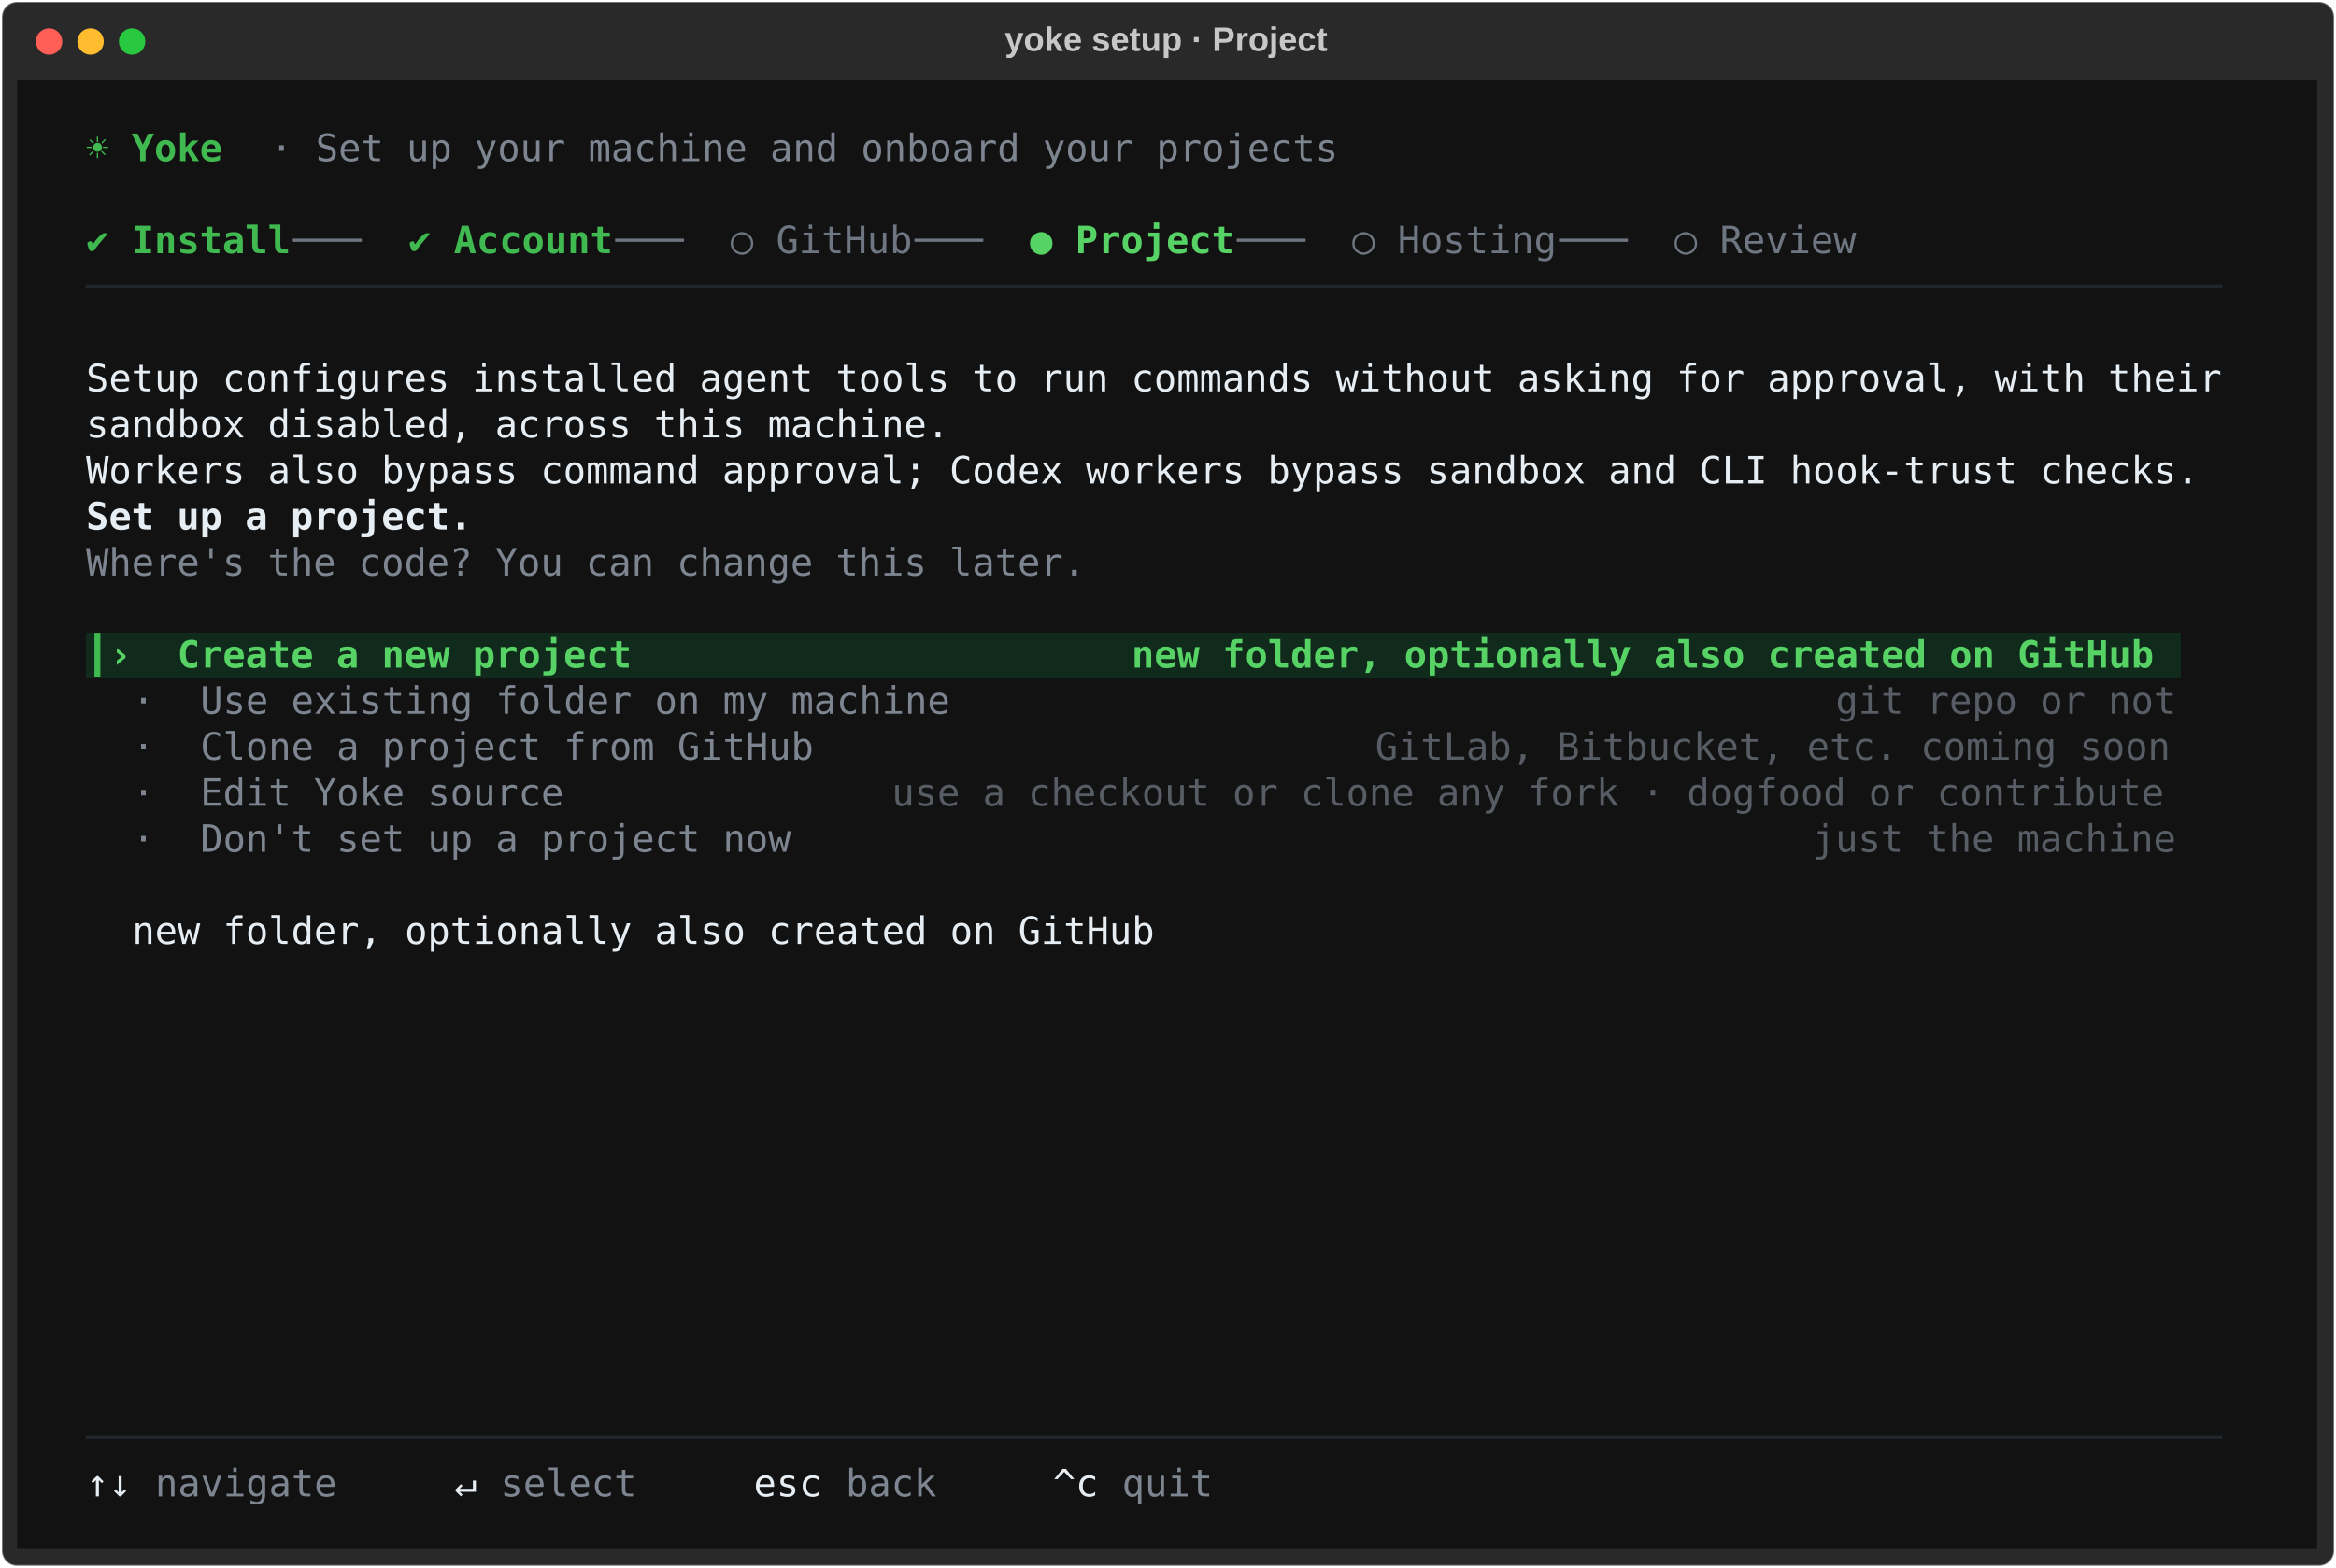
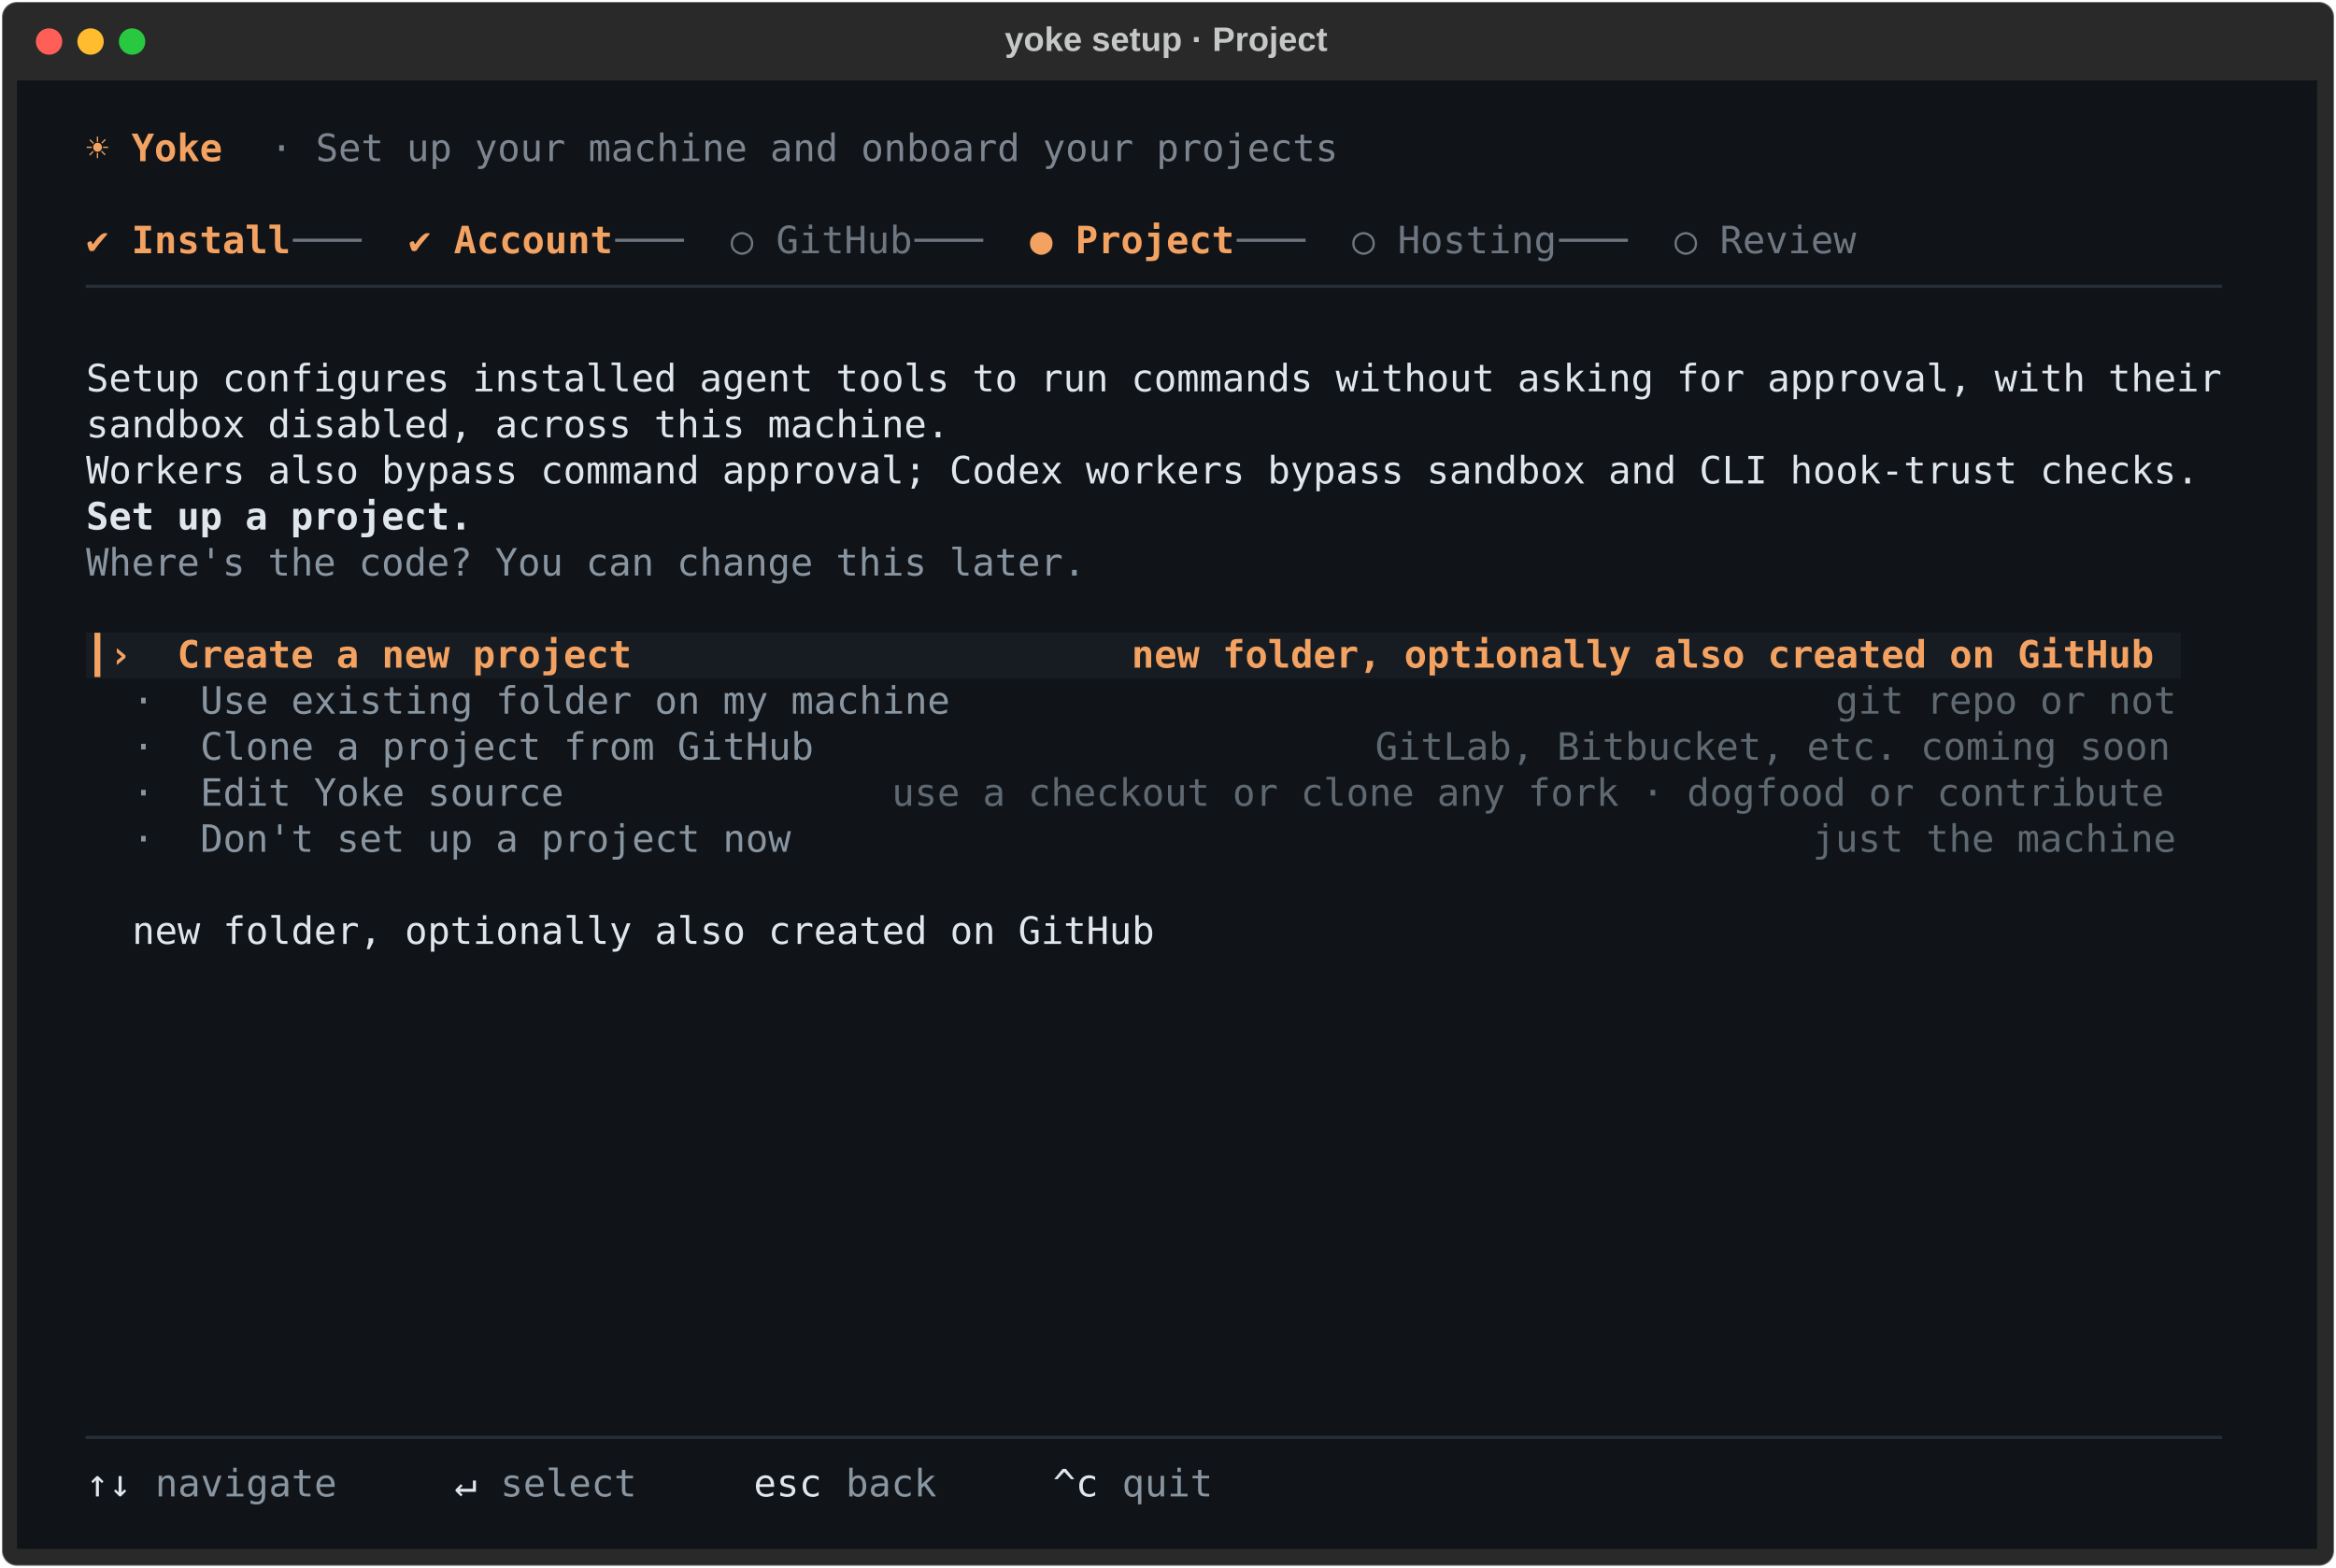
<svg xmlns="http://www.w3.org/2000/svg" class="rich-terminal" viewBox="0 0 1238 830.8">
  <style>

    @font-face {
        font-family: "Fira Code";
        src: local("FiraCode-Regular"),
                url("https://cdnjs.cloudflare.com/ajax/libs/firacode/{{VERSION}}/woff2/FiraCode-Regular.woff2") format("woff2"),
                url("https://cdnjs.cloudflare.com/ajax/libs/firacode/{{VERSION}}/woff/FiraCode-Regular.woff") format("woff");
        font-style: normal;
        font-weight: 400;
    }
    @font-face {
        font-family: "Fira Code";
        src: local("FiraCode-Bold"),
                url("https://cdnjs.cloudflare.com/ajax/libs/firacode/{{VERSION}}/woff2/FiraCode-Bold.woff2") format("woff2"),
                url("https://cdnjs.cloudflare.com/ajax/libs/firacode/{{VERSION}}/woff/FiraCode-Bold.woff") format("woff");
        font-style: bold;
        font-weight: 700;
    }

    .terminal-YOKE-matrix {
        font-family: Fira Code, monospace;
        font-size: 20px;
        line-height: 24.4px;
        font-variant-east-asian: full-width;
    }

    .terminal-YOKE-title {
        font-size: 18px;
        font-weight: bold;
        font-family: arial;
    }

- .terminal-YOKE-r2 { fill: #3fb950;font-weight: bold }
- .terminal-YOKE-r3 { fill: #e6edf3 }
+ .terminal-YOKE-r2 { fill: #f4a261;font-weight: bold }
+ .terminal-YOKE-r3 { fill: #dfe6ec }
.terminal-YOKE-r4 { fill: #7d8590 }
.terminal-YOKE-r5 { fill: #6e7681 }
- .terminal-YOKE-r6 { fill: #56d364;font-weight: bold }
- .terminal-YOKE-r7 { fill: #21262d }
- .terminal-YOKE-r8 { fill: #e6edf3;font-weight: bold }
- .terminal-YOKE-r9 { fill: #3fb950 }
- .terminal-YOKE-r11 { fill: #585d65 }
+ .terminal-YOKE-r6 { fill: #262e37 }
+ .terminal-YOKE-r7 { fill: #dfe6ec;font-weight: bold }
+ .terminal-YOKE-r8 { fill: #8995a1 }
+ .terminal-YOKE-r9 { fill: #f4a261 }
+ .terminal-YOKE-r11 { fill: #5f6972 }
    </style>
  <defs>
    <clipPath id="terminal-YOKE-clip-terminal">
      <rect x="0" y="0" width="1219.0" height="779.8" />
    </clipPath>
    <clipPath id="terminal-YOKE-line-0">
      <rect x="0" y="1.5" width="1220" height="24.65" />
    </clipPath>
    <clipPath id="terminal-YOKE-line-1">
      <rect x="0" y="25.9" width="1220" height="24.65" />
    </clipPath>
    <clipPath id="terminal-YOKE-line-2">
      <rect x="0" y="50.3" width="1220" height="24.65" />
    </clipPath>
    <clipPath id="terminal-YOKE-line-3">
      <rect x="0" y="74.7" width="1220" height="24.65" />
    </clipPath>
    <clipPath id="terminal-YOKE-line-4">
      <rect x="0" y="99.1" width="1220" height="24.65" />
    </clipPath>
    <clipPath id="terminal-YOKE-line-5">
      <rect x="0" y="123.5" width="1220" height="24.65" />
    </clipPath>
    <clipPath id="terminal-YOKE-line-6">
      <rect x="0" y="147.9" width="1220" height="24.65" />
    </clipPath>
    <clipPath id="terminal-YOKE-line-7">
      <rect x="0" y="172.3" width="1220" height="24.65" />
    </clipPath>
    <clipPath id="terminal-YOKE-line-8">
      <rect x="0" y="196.7" width="1220" height="24.65" />
    </clipPath>
    <clipPath id="terminal-YOKE-line-9">
      <rect x="0" y="221.1" width="1220" height="24.65" />
    </clipPath>
    <clipPath id="terminal-YOKE-line-10">
      <rect x="0" y="245.5" width="1220" height="24.65" />
    </clipPath>
    <clipPath id="terminal-YOKE-line-11">
      <rect x="0" y="269.9" width="1220" height="24.65" />
    </clipPath>
    <clipPath id="terminal-YOKE-line-12">
      <rect x="0" y="294.3" width="1220" height="24.65" />
    </clipPath>
    <clipPath id="terminal-YOKE-line-13">
      <rect x="0" y="318.7" width="1220" height="24.65" />
    </clipPath>
    <clipPath id="terminal-YOKE-line-14">
      <rect x="0" y="343.1" width="1220" height="24.65" />
    </clipPath>
    <clipPath id="terminal-YOKE-line-15">
      <rect x="0" y="367.5" width="1220" height="24.65" />
    </clipPath>
    <clipPath id="terminal-YOKE-line-16">
      <rect x="0" y="391.9" width="1220" height="24.65" />
    </clipPath>
    <clipPath id="terminal-YOKE-line-17">
      <rect x="0" y="416.3" width="1220" height="24.65" />
    </clipPath>
    <clipPath id="terminal-YOKE-line-18">
      <rect x="0" y="440.7" width="1220" height="24.65" />
    </clipPath>
    <clipPath id="terminal-YOKE-line-19">
      <rect x="0" y="465.1" width="1220" height="24.65" />
    </clipPath>
    <clipPath id="terminal-YOKE-line-20">
      <rect x="0" y="489.5" width="1220" height="24.65" />
    </clipPath>
    <clipPath id="terminal-YOKE-line-21">
      <rect x="0" y="513.9" width="1220" height="24.65" />
    </clipPath>
    <clipPath id="terminal-YOKE-line-22">
      <rect x="0" y="538.3" width="1220" height="24.65" />
    </clipPath>
    <clipPath id="terminal-YOKE-line-23">
      <rect x="0" y="562.7" width="1220" height="24.65" />
    </clipPath>
    <clipPath id="terminal-YOKE-line-24">
      <rect x="0" y="587.1" width="1220" height="24.65" />
    </clipPath>
    <clipPath id="terminal-YOKE-line-25">
      <rect x="0" y="611.5" width="1220" height="24.65" />
    </clipPath>
    <clipPath id="terminal-YOKE-line-26">
      <rect x="0" y="635.9" width="1220" height="24.65" />
    </clipPath>
    <clipPath id="terminal-YOKE-line-27">
      <rect x="0" y="660.3" width="1220" height="24.65" />
    </clipPath>
    <clipPath id="terminal-YOKE-line-28">
      <rect x="0" y="684.7" width="1220" height="24.65" />
    </clipPath>
    <clipPath id="terminal-YOKE-line-29">
      <rect x="0" y="709.1" width="1220" height="24.65" />
    </clipPath>
    <clipPath id="terminal-YOKE-line-30">
      <rect x="0" y="733.5" width="1220" height="24.65" />
    </clipPath>
  </defs>
  <rect fill="#292929" stroke="rgba(255,255,255,0.35)" stroke-width="1" x="1" y="1" width="1236" height="828.8" rx="8" />
  <text class="terminal-YOKE-title" fill="#c5c8c6" text-anchor="middle" x="618" y="27">yoke setup · Project</text>
  <g transform="translate(26,22)">
    <circle cx="0" cy="0" r="7" fill="#ff5f57" />
    <circle cx="22" cy="0" r="7" fill="#febc2e" />
    <circle cx="44" cy="0" r="7" fill="#28c840" />
  </g>
  <g transform="translate(9, 41)" clip-path="url(#terminal-YOKE-clip-terminal)">
-     <rect fill="#121212" x="0" y="1.5" width="1220" height="24.65" shape-rendering="crispEdges" />
-     <rect fill="#121212" x="0" y="25.9" width="36.6" height="24.65" shape-rendering="crispEdges" />
-     <rect fill="#121212" x="36.6" y="25.9" width="73.2" height="24.65" shape-rendering="crispEdges" />
-     <rect fill="#121212" x="109.8" y="25.9" width="24.4" height="24.65" shape-rendering="crispEdges" />
-     <rect fill="#121212" x="134.2" y="25.9" width="573.4" height="24.65" shape-rendering="crispEdges" />
-     <rect fill="#121212" x="707.6" y="25.9" width="475.8" height="24.65" shape-rendering="crispEdges" />
-     <rect fill="#121212" x="1183.4" y="25.9" width="36.6" height="24.65" shape-rendering="crispEdges" />
-     <rect fill="#121212" x="0" y="50.3" width="1220" height="24.65" shape-rendering="crispEdges" />
-     <rect fill="#121212" x="0" y="74.7" width="36.6" height="24.65" shape-rendering="crispEdges" />
-     <rect fill="#121212" x="36.6" y="74.7" width="109.8" height="24.65" shape-rendering="crispEdges" />
-     <rect fill="#121212" x="146.4" y="74.7" width="61" height="24.65" shape-rendering="crispEdges" />
-     <rect fill="#121212" x="207.4" y="74.7" width="109.8" height="24.65" shape-rendering="crispEdges" />
-     <rect fill="#121212" x="317.2" y="74.7" width="61" height="24.65" shape-rendering="crispEdges" />
-     <rect fill="#121212" x="378.2" y="74.7" width="97.6" height="24.65" shape-rendering="crispEdges" />
-     <rect fill="#121212" x="475.8" y="74.7" width="61" height="24.65" shape-rendering="crispEdges" />
-     <rect fill="#121212" x="536.8" y="74.7" width="109.8" height="24.65" shape-rendering="crispEdges" />
-     <rect fill="#121212" x="646.6" y="74.7" width="61" height="24.65" shape-rendering="crispEdges" />
-     <rect fill="#121212" x="707.6" y="74.7" width="109.8" height="24.65" shape-rendering="crispEdges" />
-     <rect fill="#121212" x="817.4" y="74.7" width="61" height="24.65" shape-rendering="crispEdges" />
-     <rect fill="#121212" x="878.4" y="74.7" width="97.6" height="24.65" shape-rendering="crispEdges" />
-     <rect fill="#121212" x="976" y="74.7" width="207.4" height="24.65" shape-rendering="crispEdges" />
-     <rect fill="#121212" x="1183.4" y="74.7" width="36.6" height="24.65" shape-rendering="crispEdges" />
-     <rect fill="#121212" x="0" y="99.1" width="36.6" height="24.65" shape-rendering="crispEdges" />
-     <rect fill="#121212" x="36.6" y="99.1" width="1146.8" height="24.65" shape-rendering="crispEdges" />
-     <rect fill="#121212" x="1183.4" y="99.1" width="36.6" height="24.65" shape-rendering="crispEdges" />
-     <rect fill="#121212" x="0" y="123.5" width="1220" height="24.65" shape-rendering="crispEdges" />
-     <rect fill="#121212" x="0" y="147.9" width="36.6" height="24.65" shape-rendering="crispEdges" />
-     <rect fill="#121212" x="36.6" y="147.9" width="1146.8" height="24.65" shape-rendering="crispEdges" />
-     <rect fill="#121212" x="1183.4" y="147.9" width="36.6" height="24.65" shape-rendering="crispEdges" />
-     <rect fill="#121212" x="0" y="172.3" width="36.6" height="24.65" shape-rendering="crispEdges" />
-     <rect fill="#121212" x="36.6" y="172.3" width="463.6" height="24.65" shape-rendering="crispEdges" />
-     <rect fill="#121212" x="500.2" y="172.3" width="683.2" height="24.65" shape-rendering="crispEdges" />
-     <rect fill="#121212" x="1183.4" y="172.3" width="36.6" height="24.65" shape-rendering="crispEdges" />
-     <rect fill="#121212" x="0" y="196.7" width="36.6" height="24.65" shape-rendering="crispEdges" />
-     <rect fill="#121212" x="36.6" y="196.7" width="1134.6" height="24.65" shape-rendering="crispEdges" />
-     <rect fill="#121212" x="1171.2" y="196.7" width="12.2" height="24.65" shape-rendering="crispEdges" />
-     <rect fill="#121212" x="1183.4" y="196.7" width="36.6" height="24.65" shape-rendering="crispEdges" />
-     <rect fill="#121212" x="0" y="221.1" width="36.6" height="24.65" shape-rendering="crispEdges" />
-     <rect fill="#121212" x="36.6" y="221.1" width="207.4" height="24.65" shape-rendering="crispEdges" />
-     <rect fill="#121212" x="244" y="221.1" width="939.4" height="24.65" shape-rendering="crispEdges" />
-     <rect fill="#121212" x="1183.4" y="221.1" width="36.6" height="24.65" shape-rendering="crispEdges" />
-     <rect fill="#121212" x="0" y="245.5" width="36.6" height="24.65" shape-rendering="crispEdges" />
-     <rect fill="#121212" x="36.6" y="245.5" width="536.8" height="24.65" shape-rendering="crispEdges" />
-     <rect fill="#121212" x="573.4" y="245.5" width="610" height="24.65" shape-rendering="crispEdges" />
-     <rect fill="#121212" x="1183.4" y="245.5" width="36.6" height="24.65" shape-rendering="crispEdges" />
-     <rect fill="#121212" x="0" y="269.9" width="36.6" height="24.65" shape-rendering="crispEdges" />
-     <rect fill="#121212" x="36.6" y="269.9" width="0" height="24.65" shape-rendering="crispEdges" />
-     <rect fill="#121212" x="36.6" y="269.9" width="1146.8" height="24.65" shape-rendering="crispEdges" />
-     <rect fill="#121212" x="1183.4" y="269.9" width="36.6" height="24.65" shape-rendering="crispEdges" />
-     <rect fill="#121212" x="0" y="294.3" width="36.6" height="24.65" shape-rendering="crispEdges" />
-     <rect fill="#102a1c" x="36.6" y="294.3" width="12.2" height="24.65" shape-rendering="crispEdges" />
-     <rect fill="#102a1c" x="48.8" y="294.3" width="1098" height="24.65" shape-rendering="crispEdges" />
-     <rect fill="#121212" x="1146.8" y="294.3" width="36.6" height="24.65" shape-rendering="crispEdges" />
-     <rect fill="#121212" x="1183.4" y="294.3" width="36.6" height="24.65" shape-rendering="crispEdges" />
-     <rect fill="#121212" x="0" y="318.7" width="36.6" height="24.65" shape-rendering="crispEdges" />
-     <rect fill="#121212" x="36.6" y="318.7" width="12.2" height="24.65" shape-rendering="crispEdges" />
-     <rect fill="#121212" x="48.8" y="318.7" width="12.2" height="24.65" shape-rendering="crispEdges" />
-     <rect fill="#121212" x="61" y="318.7" width="902.8" height="24.65" shape-rendering="crispEdges" />
-     <rect fill="#121212" x="963.8" y="318.7" width="183" height="24.65" shape-rendering="crispEdges" />
-     <rect fill="#121212" x="1146.8" y="318.7" width="36.6" height="24.65" shape-rendering="crispEdges" />
-     <rect fill="#121212" x="1183.4" y="318.7" width="36.6" height="24.65" shape-rendering="crispEdges" />
-     <rect fill="#121212" x="0" y="343.1" width="36.6" height="24.65" shape-rendering="crispEdges" />
-     <rect fill="#121212" x="36.6" y="343.1" width="12.2" height="24.65" shape-rendering="crispEdges" />
-     <rect fill="#121212" x="48.8" y="343.1" width="12.2" height="24.65" shape-rendering="crispEdges" />
-     <rect fill="#121212" x="61" y="343.1" width="658.8" height="24.65" shape-rendering="crispEdges" />
-     <rect fill="#121212" x="719.8" y="343.1" width="427" height="24.65" shape-rendering="crispEdges" />
-     <rect fill="#121212" x="1146.8" y="343.1" width="36.6" height="24.65" shape-rendering="crispEdges" />
-     <rect fill="#121212" x="1183.4" y="343.1" width="36.6" height="24.65" shape-rendering="crispEdges" />
-     <rect fill="#121212" x="0" y="367.5" width="36.6" height="24.65" shape-rendering="crispEdges" />
-     <rect fill="#121212" x="36.6" y="367.5" width="12.2" height="24.65" shape-rendering="crispEdges" />
-     <rect fill="#121212" x="48.8" y="367.5" width="12.2" height="24.65" shape-rendering="crispEdges" />
-     <rect fill="#121212" x="61" y="367.5" width="402.6" height="24.65" shape-rendering="crispEdges" />
-     <rect fill="#121212" x="463.6" y="367.5" width="683.2" height="24.65" shape-rendering="crispEdges" />
-     <rect fill="#121212" x="1146.8" y="367.5" width="36.6" height="24.65" shape-rendering="crispEdges" />
-     <rect fill="#121212" x="1183.4" y="367.5" width="36.6" height="24.65" shape-rendering="crispEdges" />
-     <rect fill="#121212" x="0" y="391.9" width="36.6" height="24.65" shape-rendering="crispEdges" />
-     <rect fill="#121212" x="36.6" y="391.9" width="12.2" height="24.65" shape-rendering="crispEdges" />
-     <rect fill="#121212" x="48.8" y="391.9" width="12.2" height="24.65" shape-rendering="crispEdges" />
-     <rect fill="#121212" x="61" y="391.9" width="890.6" height="24.65" shape-rendering="crispEdges" />
-     <rect fill="#121212" x="951.6" y="391.9" width="195.2" height="24.65" shape-rendering="crispEdges" />
-     <rect fill="#121212" x="1146.8" y="391.9" width="36.6" height="24.65" shape-rendering="crispEdges" />
-     <rect fill="#121212" x="1183.4" y="391.9" width="36.6" height="24.65" shape-rendering="crispEdges" />
-     <rect fill="#121212" x="0" y="416.3" width="36.6" height="24.65" shape-rendering="crispEdges" />
-     <rect fill="#121212" x="36.6" y="416.3" width="1110.2" height="24.65" shape-rendering="crispEdges" />
-     <rect fill="#121212" x="1146.8" y="416.3" width="36.6" height="24.65" shape-rendering="crispEdges" />
-     <rect fill="#121212" x="1183.4" y="416.3" width="36.6" height="24.65" shape-rendering="crispEdges" />
-     <rect fill="#121212" x="0" y="440.7" width="36.6" height="24.65" shape-rendering="crispEdges" />
-     <rect fill="#121212" x="36.6" y="440.7" width="24.4" height="24.65" shape-rendering="crispEdges" />
-     <rect fill="#121212" x="61" y="440.7" width="549" height="24.65" shape-rendering="crispEdges" />
-     <rect fill="#121212" x="610" y="440.7" width="500.2" height="24.65" shape-rendering="crispEdges" />
-     <rect fill="#121212" x="1110.2" y="440.7" width="36.6" height="24.65" shape-rendering="crispEdges" />
-     <rect fill="#121212" x="1146.8" y="440.7" width="36.6" height="24.65" shape-rendering="crispEdges" />
-     <rect fill="#121212" x="1183.4" y="440.7" width="36.6" height="24.65" shape-rendering="crispEdges" />
-     <rect fill="#121212" x="0" y="465.1" width="36.6" height="24.65" shape-rendering="crispEdges" />
-     <rect fill="#121212" x="36.6" y="465.1" width="1146.8" height="24.65" shape-rendering="crispEdges" />
-     <rect fill="#121212" x="1183.4" y="465.1" width="36.6" height="24.65" shape-rendering="crispEdges" />
-     <rect fill="#121212" x="0" y="489.5" width="36.6" height="24.65" shape-rendering="crispEdges" />
-     <rect fill="#121212" x="36.6" y="489.5" width="1146.8" height="24.65" shape-rendering="crispEdges" />
-     <rect fill="#121212" x="1183.4" y="489.5" width="36.6" height="24.65" shape-rendering="crispEdges" />
-     <rect fill="#121212" x="0" y="513.9" width="36.6" height="24.65" shape-rendering="crispEdges" />
-     <rect fill="#121212" x="36.6" y="513.9" width="1146.8" height="24.65" shape-rendering="crispEdges" />
-     <rect fill="#121212" x="1183.4" y="513.9" width="36.6" height="24.65" shape-rendering="crispEdges" />
-     <rect fill="#121212" x="0" y="538.3" width="36.6" height="24.65" shape-rendering="crispEdges" />
-     <rect fill="#121212" x="36.6" y="538.3" width="1146.8" height="24.65" shape-rendering="crispEdges" />
-     <rect fill="#121212" x="1183.4" y="538.3" width="36.6" height="24.65" shape-rendering="crispEdges" />
-     <rect fill="#121212" x="0" y="562.7" width="36.6" height="24.65" shape-rendering="crispEdges" />
-     <rect fill="#121212" x="36.6" y="562.7" width="1146.8" height="24.65" shape-rendering="crispEdges" />
-     <rect fill="#121212" x="1183.4" y="562.7" width="36.6" height="24.65" shape-rendering="crispEdges" />
-     <rect fill="#121212" x="0" y="587.1" width="36.6" height="24.65" shape-rendering="crispEdges" />
-     <rect fill="#121212" x="36.6" y="587.1" width="1146.8" height="24.65" shape-rendering="crispEdges" />
-     <rect fill="#121212" x="1183.4" y="587.1" width="36.6" height="24.65" shape-rendering="crispEdges" />
-     <rect fill="#121212" x="0" y="611.5" width="36.6" height="24.65" shape-rendering="crispEdges" />
-     <rect fill="#121212" x="36.6" y="611.5" width="1146.8" height="24.65" shape-rendering="crispEdges" />
-     <rect fill="#121212" x="1183.4" y="611.5" width="36.6" height="24.65" shape-rendering="crispEdges" />
-     <rect fill="#121212" x="0" y="635.9" width="36.6" height="24.65" shape-rendering="crispEdges" />
-     <rect fill="#121212" x="36.6" y="635.9" width="1146.8" height="24.65" shape-rendering="crispEdges" />
-     <rect fill="#121212" x="1183.4" y="635.9" width="36.6" height="24.65" shape-rendering="crispEdges" />
-     <rect fill="#121212" x="0" y="660.3" width="36.6" height="24.65" shape-rendering="crispEdges" />
-     <rect fill="#121212" x="36.6" y="660.3" width="1146.8" height="24.65" shape-rendering="crispEdges" />
-     <rect fill="#121212" x="1183.4" y="660.3" width="36.6" height="24.65" shape-rendering="crispEdges" />
-     <rect fill="#121212" x="0" y="684.7" width="36.6" height="24.65" shape-rendering="crispEdges" />
-     <rect fill="#121212" x="36.6" y="684.7" width="1146.8" height="24.65" shape-rendering="crispEdges" />
-     <rect fill="#121212" x="1183.4" y="684.7" width="36.6" height="24.65" shape-rendering="crispEdges" />
-     <rect fill="#121212" x="0" y="709.1" width="36.6" height="24.65" shape-rendering="crispEdges" />
-     <rect fill="#121212" x="36.6" y="709.1" width="1146.8" height="24.65" shape-rendering="crispEdges" />
-     <rect fill="#121212" x="1183.4" y="709.1" width="36.6" height="24.65" shape-rendering="crispEdges" />
-     <rect fill="#121212" x="0" y="733.5" width="36.6" height="24.65" shape-rendering="crispEdges" />
-     <rect fill="#121212" x="36.6" y="733.5" width="24.4" height="24.65" shape-rendering="crispEdges" />
-     <rect fill="#121212" x="61" y="733.5" width="12.2" height="24.65" shape-rendering="crispEdges" />
-     <rect fill="#121212" x="73.2" y="733.5" width="97.6" height="24.65" shape-rendering="crispEdges" />
-     <rect fill="#121212" x="170.8" y="733.5" width="61" height="24.65" shape-rendering="crispEdges" />
-     <rect fill="#121212" x="231.8" y="733.5" width="12.2" height="24.65" shape-rendering="crispEdges" />
-     <rect fill="#121212" x="244" y="733.5" width="12.2" height="24.65" shape-rendering="crispEdges" />
-     <rect fill="#121212" x="256.2" y="733.5" width="73.2" height="24.65" shape-rendering="crispEdges" />
-     <rect fill="#121212" x="329.4" y="733.5" width="61" height="24.65" shape-rendering="crispEdges" />
-     <rect fill="#121212" x="390.4" y="733.5" width="36.6" height="24.65" shape-rendering="crispEdges" />
-     <rect fill="#121212" x="427" y="733.5" width="12.2" height="24.65" shape-rendering="crispEdges" />
-     <rect fill="#121212" x="439.2" y="733.5" width="48.8" height="24.65" shape-rendering="crispEdges" />
-     <rect fill="#121212" x="488" y="733.5" width="61" height="24.65" shape-rendering="crispEdges" />
-     <rect fill="#121212" x="549" y="733.5" width="24.4" height="24.65" shape-rendering="crispEdges" />
-     <rect fill="#121212" x="573.4" y="733.5" width="12.2" height="24.65" shape-rendering="crispEdges" />
-     <rect fill="#121212" x="585.6" y="733.5" width="48.8" height="24.65" shape-rendering="crispEdges" />
-     <rect fill="#121212" x="634.4" y="733.5" width="549" height="24.65" shape-rendering="crispEdges" />
-     <rect fill="#121212" x="1183.4" y="733.5" width="36.6" height="24.65" shape-rendering="crispEdges" />
-     <rect fill="#121212" x="0" y="757.9" width="1220" height="24.65" shape-rendering="crispEdges" />
+     <rect fill="#101418" x="0" y="1.5" width="1220" height="24.65" shape-rendering="crispEdges" />
+     <rect fill="#101418" x="0" y="25.9" width="36.6" height="24.65" shape-rendering="crispEdges" />
+     <rect fill="#101418" x="36.6" y="25.9" width="73.2" height="24.65" shape-rendering="crispEdges" />
+     <rect fill="#101418" x="109.8" y="25.9" width="24.4" height="24.65" shape-rendering="crispEdges" />
+     <rect fill="#101418" x="134.2" y="25.9" width="573.4" height="24.65" shape-rendering="crispEdges" />
+     <rect fill="#101418" x="707.6" y="25.9" width="475.8" height="24.65" shape-rendering="crispEdges" />
+     <rect fill="#101418" x="1183.4" y="25.9" width="36.6" height="24.65" shape-rendering="crispEdges" />
+     <rect fill="#101418" x="0" y="50.3" width="1220" height="24.65" shape-rendering="crispEdges" />
+     <rect fill="#101418" x="0" y="74.7" width="36.6" height="24.65" shape-rendering="crispEdges" />
+     <rect fill="#101418" x="36.6" y="74.7" width="109.8" height="24.65" shape-rendering="crispEdges" />
+     <rect fill="#101418" x="146.4" y="74.7" width="61" height="24.65" shape-rendering="crispEdges" />
+     <rect fill="#101418" x="207.4" y="74.7" width="109.8" height="24.65" shape-rendering="crispEdges" />
+     <rect fill="#101418" x="317.2" y="74.7" width="61" height="24.65" shape-rendering="crispEdges" />
+     <rect fill="#101418" x="378.2" y="74.7" width="97.6" height="24.65" shape-rendering="crispEdges" />
+     <rect fill="#101418" x="475.8" y="74.7" width="61" height="24.65" shape-rendering="crispEdges" />
+     <rect fill="#101418" x="536.8" y="74.7" width="109.8" height="24.65" shape-rendering="crispEdges" />
+     <rect fill="#101418" x="646.6" y="74.7" width="61" height="24.65" shape-rendering="crispEdges" />
+     <rect fill="#101418" x="707.6" y="74.7" width="109.8" height="24.65" shape-rendering="crispEdges" />
+     <rect fill="#101418" x="817.4" y="74.7" width="61" height="24.65" shape-rendering="crispEdges" />
+     <rect fill="#101418" x="878.4" y="74.7" width="97.6" height="24.65" shape-rendering="crispEdges" />
+     <rect fill="#101418" x="976" y="74.7" width="207.4" height="24.65" shape-rendering="crispEdges" />
+     <rect fill="#101418" x="1183.4" y="74.7" width="36.6" height="24.65" shape-rendering="crispEdges" />
+     <rect fill="#101418" x="0" y="99.1" width="36.6" height="24.65" shape-rendering="crispEdges" />
+     <rect fill="#101418" x="36.6" y="99.1" width="1146.8" height="24.65" shape-rendering="crispEdges" />
+     <rect fill="#101418" x="1183.4" y="99.1" width="36.6" height="24.65" shape-rendering="crispEdges" />
+     <rect fill="#101418" x="0" y="123.5" width="1220" height="24.65" shape-rendering="crispEdges" />
+     <rect fill="#101418" x="0" y="147.9" width="36.6" height="24.65" shape-rendering="crispEdges" />
+     <rect fill="#101418" x="36.6" y="147.9" width="1146.8" height="24.65" shape-rendering="crispEdges" />
+     <rect fill="#101418" x="1183.4" y="147.9" width="36.6" height="24.65" shape-rendering="crispEdges" />
+     <rect fill="#101418" x="0" y="172.3" width="36.6" height="24.65" shape-rendering="crispEdges" />
+     <rect fill="#101418" x="36.6" y="172.3" width="463.6" height="24.65" shape-rendering="crispEdges" />
+     <rect fill="#101418" x="500.2" y="172.3" width="683.2" height="24.65" shape-rendering="crispEdges" />
+     <rect fill="#101418" x="1183.4" y="172.3" width="36.6" height="24.65" shape-rendering="crispEdges" />
+     <rect fill="#101418" x="0" y="196.7" width="36.6" height="24.65" shape-rendering="crispEdges" />
+     <rect fill="#101418" x="36.6" y="196.7" width="1134.6" height="24.65" shape-rendering="crispEdges" />
+     <rect fill="#101418" x="1171.2" y="196.7" width="12.2" height="24.65" shape-rendering="crispEdges" />
+     <rect fill="#101418" x="1183.4" y="196.7" width="36.6" height="24.65" shape-rendering="crispEdges" />
+     <rect fill="#101418" x="0" y="221.1" width="36.6" height="24.65" shape-rendering="crispEdges" />
+     <rect fill="#101418" x="36.6" y="221.1" width="207.4" height="24.65" shape-rendering="crispEdges" />
+     <rect fill="#101418" x="244" y="221.1" width="939.4" height="24.65" shape-rendering="crispEdges" />
+     <rect fill="#101418" x="1183.4" y="221.1" width="36.6" height="24.65" shape-rendering="crispEdges" />
+     <rect fill="#101418" x="0" y="245.5" width="36.6" height="24.65" shape-rendering="crispEdges" />
+     <rect fill="#101418" x="36.6" y="245.5" width="536.8" height="24.65" shape-rendering="crispEdges" />
+     <rect fill="#101418" x="573.4" y="245.5" width="610" height="24.65" shape-rendering="crispEdges" />
+     <rect fill="#101418" x="1183.4" y="245.5" width="36.6" height="24.65" shape-rendering="crispEdges" />
+     <rect fill="#101418" x="0" y="269.9" width="36.6" height="24.65" shape-rendering="crispEdges" />
+     <rect fill="#101418" x="36.6" y="269.9" width="0" height="24.65" shape-rendering="crispEdges" />
+     <rect fill="#101418" x="36.6" y="269.9" width="1146.8" height="24.65" shape-rendering="crispEdges" />
+     <rect fill="#101418" x="1183.4" y="269.9" width="36.6" height="24.65" shape-rendering="crispEdges" />
+     <rect fill="#101418" x="0" y="294.3" width="36.6" height="24.65" shape-rendering="crispEdges" />
+     <rect fill="#171c22" x="36.6" y="294.3" width="12.2" height="24.65" shape-rendering="crispEdges" />
+     <rect fill="#171c22" x="48.8" y="294.3" width="1098" height="24.65" shape-rendering="crispEdges" />
+     <rect fill="#101418" x="1146.8" y="294.3" width="36.6" height="24.65" shape-rendering="crispEdges" />
+     <rect fill="#101418" x="1183.4" y="294.3" width="36.6" height="24.65" shape-rendering="crispEdges" />
+     <rect fill="#101418" x="0" y="318.7" width="36.6" height="24.65" shape-rendering="crispEdges" />
+     <rect fill="#101418" x="36.6" y="318.7" width="12.2" height="24.65" shape-rendering="crispEdges" />
+     <rect fill="#101418" x="48.8" y="318.7" width="12.2" height="24.65" shape-rendering="crispEdges" />
+     <rect fill="#101418" x="61" y="318.7" width="902.8" height="24.65" shape-rendering="crispEdges" />
+     <rect fill="#101418" x="963.8" y="318.7" width="183" height="24.65" shape-rendering="crispEdges" />
+     <rect fill="#101418" x="1146.8" y="318.7" width="36.6" height="24.65" shape-rendering="crispEdges" />
+     <rect fill="#101418" x="1183.4" y="318.7" width="36.6" height="24.65" shape-rendering="crispEdges" />
+     <rect fill="#101418" x="0" y="343.1" width="36.6" height="24.65" shape-rendering="crispEdges" />
+     <rect fill="#101418" x="36.6" y="343.1" width="12.2" height="24.65" shape-rendering="crispEdges" />
+     <rect fill="#101418" x="48.8" y="343.1" width="12.2" height="24.65" shape-rendering="crispEdges" />
+     <rect fill="#101418" x="61" y="343.1" width="658.8" height="24.65" shape-rendering="crispEdges" />
+     <rect fill="#101418" x="719.8" y="343.1" width="427" height="24.65" shape-rendering="crispEdges" />
+     <rect fill="#101418" x="1146.8" y="343.1" width="36.6" height="24.65" shape-rendering="crispEdges" />
+     <rect fill="#101418" x="1183.4" y="343.1" width="36.6" height="24.65" shape-rendering="crispEdges" />
+     <rect fill="#101418" x="0" y="367.5" width="36.6" height="24.65" shape-rendering="crispEdges" />
+     <rect fill="#101418" x="36.6" y="367.5" width="12.2" height="24.65" shape-rendering="crispEdges" />
+     <rect fill="#101418" x="48.8" y="367.5" width="12.2" height="24.65" shape-rendering="crispEdges" />
+     <rect fill="#101418" x="61" y="367.5" width="402.6" height="24.65" shape-rendering="crispEdges" />
+     <rect fill="#101418" x="463.6" y="367.5" width="683.2" height="24.65" shape-rendering="crispEdges" />
+     <rect fill="#101418" x="1146.8" y="367.5" width="36.6" height="24.65" shape-rendering="crispEdges" />
+     <rect fill="#101418" x="1183.4" y="367.5" width="36.6" height="24.65" shape-rendering="crispEdges" />
+     <rect fill="#101418" x="0" y="391.9" width="36.6" height="24.65" shape-rendering="crispEdges" />
+     <rect fill="#101418" x="36.6" y="391.9" width="12.2" height="24.65" shape-rendering="crispEdges" />
+     <rect fill="#101418" x="48.8" y="391.9" width="12.2" height="24.65" shape-rendering="crispEdges" />
+     <rect fill="#101418" x="61" y="391.9" width="890.6" height="24.65" shape-rendering="crispEdges" />
+     <rect fill="#101418" x="951.6" y="391.9" width="195.2" height="24.65" shape-rendering="crispEdges" />
+     <rect fill="#101418" x="1146.8" y="391.9" width="36.6" height="24.65" shape-rendering="crispEdges" />
+     <rect fill="#101418" x="1183.4" y="391.9" width="36.6" height="24.65" shape-rendering="crispEdges" />
+     <rect fill="#101418" x="0" y="416.3" width="36.6" height="24.65" shape-rendering="crispEdges" />
+     <rect fill="#101418" x="36.6" y="416.3" width="1110.2" height="24.65" shape-rendering="crispEdges" />
+     <rect fill="#101418" x="1146.8" y="416.3" width="36.6" height="24.65" shape-rendering="crispEdges" />
+     <rect fill="#101418" x="1183.4" y="416.3" width="36.6" height="24.65" shape-rendering="crispEdges" />
+     <rect fill="#101418" x="0" y="440.7" width="36.6" height="24.65" shape-rendering="crispEdges" />
+     <rect fill="#101418" x="36.6" y="440.7" width="24.4" height="24.65" shape-rendering="crispEdges" />
+     <rect fill="#101418" x="61" y="440.7" width="549" height="24.65" shape-rendering="crispEdges" />
+     <rect fill="#101418" x="610" y="440.7" width="500.2" height="24.65" shape-rendering="crispEdges" />
+     <rect fill="#101418" x="1110.2" y="440.7" width="36.6" height="24.65" shape-rendering="crispEdges" />
+     <rect fill="#101418" x="1146.8" y="440.7" width="36.6" height="24.65" shape-rendering="crispEdges" />
+     <rect fill="#101418" x="1183.4" y="440.7" width="36.6" height="24.65" shape-rendering="crispEdges" />
+     <rect fill="#101418" x="0" y="465.1" width="36.6" height="24.65" shape-rendering="crispEdges" />
+     <rect fill="#101418" x="36.6" y="465.1" width="1146.8" height="24.65" shape-rendering="crispEdges" />
+     <rect fill="#101418" x="1183.4" y="465.1" width="36.6" height="24.65" shape-rendering="crispEdges" />
+     <rect fill="#101418" x="0" y="489.5" width="36.6" height="24.65" shape-rendering="crispEdges" />
+     <rect fill="#101418" x="36.6" y="489.5" width="1146.8" height="24.65" shape-rendering="crispEdges" />
+     <rect fill="#101418" x="1183.4" y="489.5" width="36.6" height="24.65" shape-rendering="crispEdges" />
+     <rect fill="#101418" x="0" y="513.9" width="36.6" height="24.65" shape-rendering="crispEdges" />
+     <rect fill="#101418" x="36.6" y="513.9" width="1146.8" height="24.65" shape-rendering="crispEdges" />
+     <rect fill="#101418" x="1183.4" y="513.9" width="36.6" height="24.65" shape-rendering="crispEdges" />
+     <rect fill="#101418" x="0" y="538.3" width="36.6" height="24.65" shape-rendering="crispEdges" />
+     <rect fill="#101418" x="36.6" y="538.3" width="1146.8" height="24.65" shape-rendering="crispEdges" />
+     <rect fill="#101418" x="1183.4" y="538.3" width="36.6" height="24.65" shape-rendering="crispEdges" />
+     <rect fill="#101418" x="0" y="562.7" width="36.6" height="24.65" shape-rendering="crispEdges" />
+     <rect fill="#101418" x="36.6" y="562.7" width="1146.8" height="24.65" shape-rendering="crispEdges" />
+     <rect fill="#101418" x="1183.4" y="562.7" width="36.6" height="24.65" shape-rendering="crispEdges" />
+     <rect fill="#101418" x="0" y="587.1" width="36.6" height="24.65" shape-rendering="crispEdges" />
+     <rect fill="#101418" x="36.6" y="587.1" width="1146.8" height="24.65" shape-rendering="crispEdges" />
+     <rect fill="#101418" x="1183.4" y="587.1" width="36.6" height="24.65" shape-rendering="crispEdges" />
+     <rect fill="#101418" x="0" y="611.5" width="36.6" height="24.65" shape-rendering="crispEdges" />
+     <rect fill="#101418" x="36.6" y="611.5" width="1146.8" height="24.65" shape-rendering="crispEdges" />
+     <rect fill="#101418" x="1183.4" y="611.5" width="36.6" height="24.65" shape-rendering="crispEdges" />
+     <rect fill="#101418" x="0" y="635.9" width="36.6" height="24.65" shape-rendering="crispEdges" />
+     <rect fill="#101418" x="36.6" y="635.9" width="1146.8" height="24.65" shape-rendering="crispEdges" />
+     <rect fill="#101418" x="1183.4" y="635.9" width="36.6" height="24.65" shape-rendering="crispEdges" />
+     <rect fill="#101418" x="0" y="660.3" width="36.6" height="24.65" shape-rendering="crispEdges" />
+     <rect fill="#101418" x="36.6" y="660.3" width="1146.8" height="24.65" shape-rendering="crispEdges" />
+     <rect fill="#101418" x="1183.4" y="660.3" width="36.6" height="24.65" shape-rendering="crispEdges" />
+     <rect fill="#101418" x="0" y="684.7" width="36.6" height="24.65" shape-rendering="crispEdges" />
+     <rect fill="#101418" x="36.6" y="684.7" width="1146.8" height="24.65" shape-rendering="crispEdges" />
+     <rect fill="#101418" x="1183.4" y="684.7" width="36.6" height="24.65" shape-rendering="crispEdges" />
+     <rect fill="#101418" x="0" y="709.1" width="36.6" height="24.65" shape-rendering="crispEdges" />
+     <rect fill="#101418" x="36.6" y="709.1" width="1146.8" height="24.65" shape-rendering="crispEdges" />
+     <rect fill="#101418" x="1183.4" y="709.1" width="36.6" height="24.65" shape-rendering="crispEdges" />
+     <rect fill="#101418" x="0" y="733.5" width="36.6" height="24.65" shape-rendering="crispEdges" />
+     <rect fill="#101418" x="36.6" y="733.5" width="24.4" height="24.65" shape-rendering="crispEdges" />
+     <rect fill="#101418" x="61" y="733.5" width="12.2" height="24.65" shape-rendering="crispEdges" />
+     <rect fill="#101418" x="73.2" y="733.5" width="97.6" height="24.65" shape-rendering="crispEdges" />
+     <rect fill="#101418" x="170.8" y="733.5" width="61" height="24.65" shape-rendering="crispEdges" />
+     <rect fill="#101418" x="231.8" y="733.5" width="12.2" height="24.65" shape-rendering="crispEdges" />
+     <rect fill="#101418" x="244" y="733.5" width="12.2" height="24.65" shape-rendering="crispEdges" />
+     <rect fill="#101418" x="256.2" y="733.5" width="73.2" height="24.65" shape-rendering="crispEdges" />
+     <rect fill="#101418" x="329.4" y="733.5" width="61" height="24.65" shape-rendering="crispEdges" />
+     <rect fill="#101418" x="390.4" y="733.5" width="36.6" height="24.65" shape-rendering="crispEdges" />
+     <rect fill="#101418" x="427" y="733.5" width="12.2" height="24.65" shape-rendering="crispEdges" />
+     <rect fill="#101418" x="439.2" y="733.5" width="48.8" height="24.65" shape-rendering="crispEdges" />
+     <rect fill="#101418" x="488" y="733.5" width="61" height="24.65" shape-rendering="crispEdges" />
+     <rect fill="#101418" x="549" y="733.5" width="24.4" height="24.65" shape-rendering="crispEdges" />
+     <rect fill="#101418" x="573.4" y="733.5" width="12.2" height="24.65" shape-rendering="crispEdges" />
+     <rect fill="#101418" x="585.6" y="733.5" width="48.8" height="24.65" shape-rendering="crispEdges" />
+     <rect fill="#101418" x="634.4" y="733.5" width="549" height="24.65" shape-rendering="crispEdges" />
+     <rect fill="#101418" x="1183.4" y="733.5" width="36.6" height="24.65" shape-rendering="crispEdges" />
+     <rect fill="#101418" x="0" y="757.9" width="1220" height="24.65" shape-rendering="crispEdges" />
    <g class="terminal-YOKE-matrix">
      <text class="terminal-YOKE-r2" x="36.6" y="44.4" textLength="73.2" clip-path="url(#terminal-YOKE-line-1)">☀ Yoke</text>
      <text class="terminal-YOKE-r4" x="134.2" y="44.4" textLength="573.4" clip-path="url(#terminal-YOKE-line-1)">· Set up your machine and onboard your projects</text>
      <text class="terminal-YOKE-r2" x="36.6" y="93.2" textLength="109.8" clip-path="url(#terminal-YOKE-line-3)">✔ Install</text>
      <text class="terminal-YOKE-r5" x="146.4" y="93.2" textLength="61" clip-path="url(#terminal-YOKE-line-3)"> ─── </text>
      <text class="terminal-YOKE-r2" x="207.4" y="93.2" textLength="109.8" clip-path="url(#terminal-YOKE-line-3)">✔ Account</text>
      <text class="terminal-YOKE-r5" x="317.2" y="93.2" textLength="61" clip-path="url(#terminal-YOKE-line-3)"> ─── </text>
      <text class="terminal-YOKE-r5" x="378.2" y="93.2" textLength="97.6" clip-path="url(#terminal-YOKE-line-3)">○ GitHub</text>
      <text class="terminal-YOKE-r5" x="475.8" y="93.2" textLength="61" clip-path="url(#terminal-YOKE-line-3)"> ─── </text>
-       <text class="terminal-YOKE-r6" x="536.8" y="93.2" textLength="109.8" clip-path="url(#terminal-YOKE-line-3)">● Project</text>
+       <text class="terminal-YOKE-r2" x="536.8" y="93.2" textLength="109.8" clip-path="url(#terminal-YOKE-line-3)">● Project</text>
      <text class="terminal-YOKE-r5" x="646.6" y="93.2" textLength="61" clip-path="url(#terminal-YOKE-line-3)"> ─── </text>
      <text class="terminal-YOKE-r5" x="707.6" y="93.2" textLength="109.8" clip-path="url(#terminal-YOKE-line-3)">○ Hosting</text>
      <text class="terminal-YOKE-r5" x="817.4" y="93.2" textLength="61" clip-path="url(#terminal-YOKE-line-3)"> ─── </text>
      <text class="terminal-YOKE-r5" x="878.4" y="93.2" textLength="97.6" clip-path="url(#terminal-YOKE-line-3)">○ Review</text>
-       <text class="terminal-YOKE-r7" x="36.6" y="117.6" textLength="1146.8" clip-path="url(#terminal-YOKE-line-4)">──────────────────────────────────────────────────────────────────────────────────────────────</text>
+       <text class="terminal-YOKE-r6" x="36.6" y="117.6" textLength="1146.8" clip-path="url(#terminal-YOKE-line-4)">──────────────────────────────────────────────────────────────────────────────────────────────</text>
      <text class="terminal-YOKE-r3" x="36.6" y="166.4" textLength="1146.8" clip-path="url(#terminal-YOKE-line-6)">Setup configures installed agent tools to run commands without asking for approval, with their</text>
      <text class="terminal-YOKE-r3" x="36.6" y="190.8" textLength="463.6" clip-path="url(#terminal-YOKE-line-7)">sandbox disabled, across this machine.</text>
      <text class="terminal-YOKE-r3" x="36.6" y="215.2" textLength="1134.6" clip-path="url(#terminal-YOKE-line-8)">Workers also bypass command approval; Codex workers bypass sandbox and CLI hook-trust checks.</text>
-       <text class="terminal-YOKE-r8" x="36.6" y="239.6" textLength="207.4" clip-path="url(#terminal-YOKE-line-9)">Set up a project.</text>
-       <text class="terminal-YOKE-r4" x="36.6" y="264" textLength="536.8" clip-path="url(#terminal-YOKE-line-10)">Where's the code? You can change this later.</text>
+       <text class="terminal-YOKE-r7" x="36.6" y="239.6" textLength="207.4" clip-path="url(#terminal-YOKE-line-9)">Set up a project.</text>
+       <text class="terminal-YOKE-r8" x="36.6" y="264" textLength="536.8" clip-path="url(#terminal-YOKE-line-10)">Where's the code? You can change this later.</text>
      <text class="terminal-YOKE-r9" x="36.6" y="312.8" textLength="12.2" clip-path="url(#terminal-YOKE-line-12)">┃</text>
-       <text class="terminal-YOKE-r6" x="48.8" y="312.8" textLength="1098" clip-path="url(#terminal-YOKE-line-12)">›  Create a new project                      new folder, optionally also created on GitHub</text>
-       <text class="terminal-YOKE-r4" x="61" y="337.2" textLength="902.8" clip-path="url(#terminal-YOKE-line-13)">·  Use existing folder on my machine                                      </text>
+       <text class="terminal-YOKE-r2" x="48.8" y="312.8" textLength="1098" clip-path="url(#terminal-YOKE-line-12)">›  Create a new project                      new folder, optionally also created on GitHub</text>
+       <text class="terminal-YOKE-r8" x="61" y="337.2" textLength="902.8" clip-path="url(#terminal-YOKE-line-13)">·  Use existing folder on my machine                                      </text>
      <text class="terminal-YOKE-r11" x="963.8" y="337.2" textLength="183" clip-path="url(#terminal-YOKE-line-13)">git repo or not</text>
-       <text class="terminal-YOKE-r4" x="61" y="361.6" textLength="658.8" clip-path="url(#terminal-YOKE-line-14)">·  Clone a project from GitHub                        </text>
+       <text class="terminal-YOKE-r8" x="61" y="361.6" textLength="658.8" clip-path="url(#terminal-YOKE-line-14)">·  Clone a project from GitHub                        </text>
      <text class="terminal-YOKE-r11" x="719.8" y="361.6" textLength="427" clip-path="url(#terminal-YOKE-line-14)">GitLab, Bitbucket, etc. coming soon</text>
-       <text class="terminal-YOKE-r4" x="61" y="386" textLength="402.6" clip-path="url(#terminal-YOKE-line-15)">·  Edit Yoke source              </text>
+       <text class="terminal-YOKE-r8" x="61" y="386" textLength="402.6" clip-path="url(#terminal-YOKE-line-15)">·  Edit Yoke source              </text>
      <text class="terminal-YOKE-r11" x="463.6" y="386" textLength="683.2" clip-path="url(#terminal-YOKE-line-15)">use a checkout or clone any fork · dogfood or contribute</text>
-       <text class="terminal-YOKE-r4" x="61" y="410.4" textLength="890.6" clip-path="url(#terminal-YOKE-line-16)">·  Don't set up a project now                                            </text>
+       <text class="terminal-YOKE-r8" x="61" y="410.4" textLength="890.6" clip-path="url(#terminal-YOKE-line-16)">·  Don't set up a project now                                            </text>
      <text class="terminal-YOKE-r11" x="951.6" y="410.4" textLength="195.2" clip-path="url(#terminal-YOKE-line-16)">just the machine</text>
      <text class="terminal-YOKE-r3" x="61" y="459.2" textLength="549" clip-path="url(#terminal-YOKE-line-18)">new folder, optionally also created on GitHub</text>
-       <text class="terminal-YOKE-r7" x="36.6" y="727.6" textLength="1146.8" clip-path="url(#terminal-YOKE-line-29)">──────────────────────────────────────────────────────────────────────────────────────────────</text>
+       <text class="terminal-YOKE-r6" x="36.6" y="727.6" textLength="1146.8" clip-path="url(#terminal-YOKE-line-29)">──────────────────────────────────────────────────────────────────────────────────────────────</text>
      <text class="terminal-YOKE-r3" x="36.6" y="752" textLength="24.4" clip-path="url(#terminal-YOKE-line-30)">↑↓</text>
-       <text class="terminal-YOKE-r4" x="73.2" y="752" textLength="97.6" clip-path="url(#terminal-YOKE-line-30)">navigate</text>
+       <text class="terminal-YOKE-r8" x="73.2" y="752" textLength="97.6" clip-path="url(#terminal-YOKE-line-30)">navigate</text>
      <text class="terminal-YOKE-r3" x="231.8" y="752" textLength="12.2" clip-path="url(#terminal-YOKE-line-30)">↵</text>
-       <text class="terminal-YOKE-r4" x="256.2" y="752" textLength="73.2" clip-path="url(#terminal-YOKE-line-30)">select</text>
+       <text class="terminal-YOKE-r8" x="256.2" y="752" textLength="73.2" clip-path="url(#terminal-YOKE-line-30)">select</text>
      <text class="terminal-YOKE-r3" x="390.4" y="752" textLength="36.6" clip-path="url(#terminal-YOKE-line-30)">esc</text>
-       <text class="terminal-YOKE-r4" x="439.2" y="752" textLength="48.8" clip-path="url(#terminal-YOKE-line-30)">back</text>
+       <text class="terminal-YOKE-r8" x="439.2" y="752" textLength="48.8" clip-path="url(#terminal-YOKE-line-30)">back</text>
      <text class="terminal-YOKE-r3" x="549" y="752" textLength="24.4" clip-path="url(#terminal-YOKE-line-30)">^c</text>
-       <text class="terminal-YOKE-r4" x="585.6" y="752" textLength="48.8" clip-path="url(#terminal-YOKE-line-30)">quit</text>
+       <text class="terminal-YOKE-r8" x="585.6" y="752" textLength="48.8" clip-path="url(#terminal-YOKE-line-30)">quit</text>
    </g>
  </g>
</svg>
